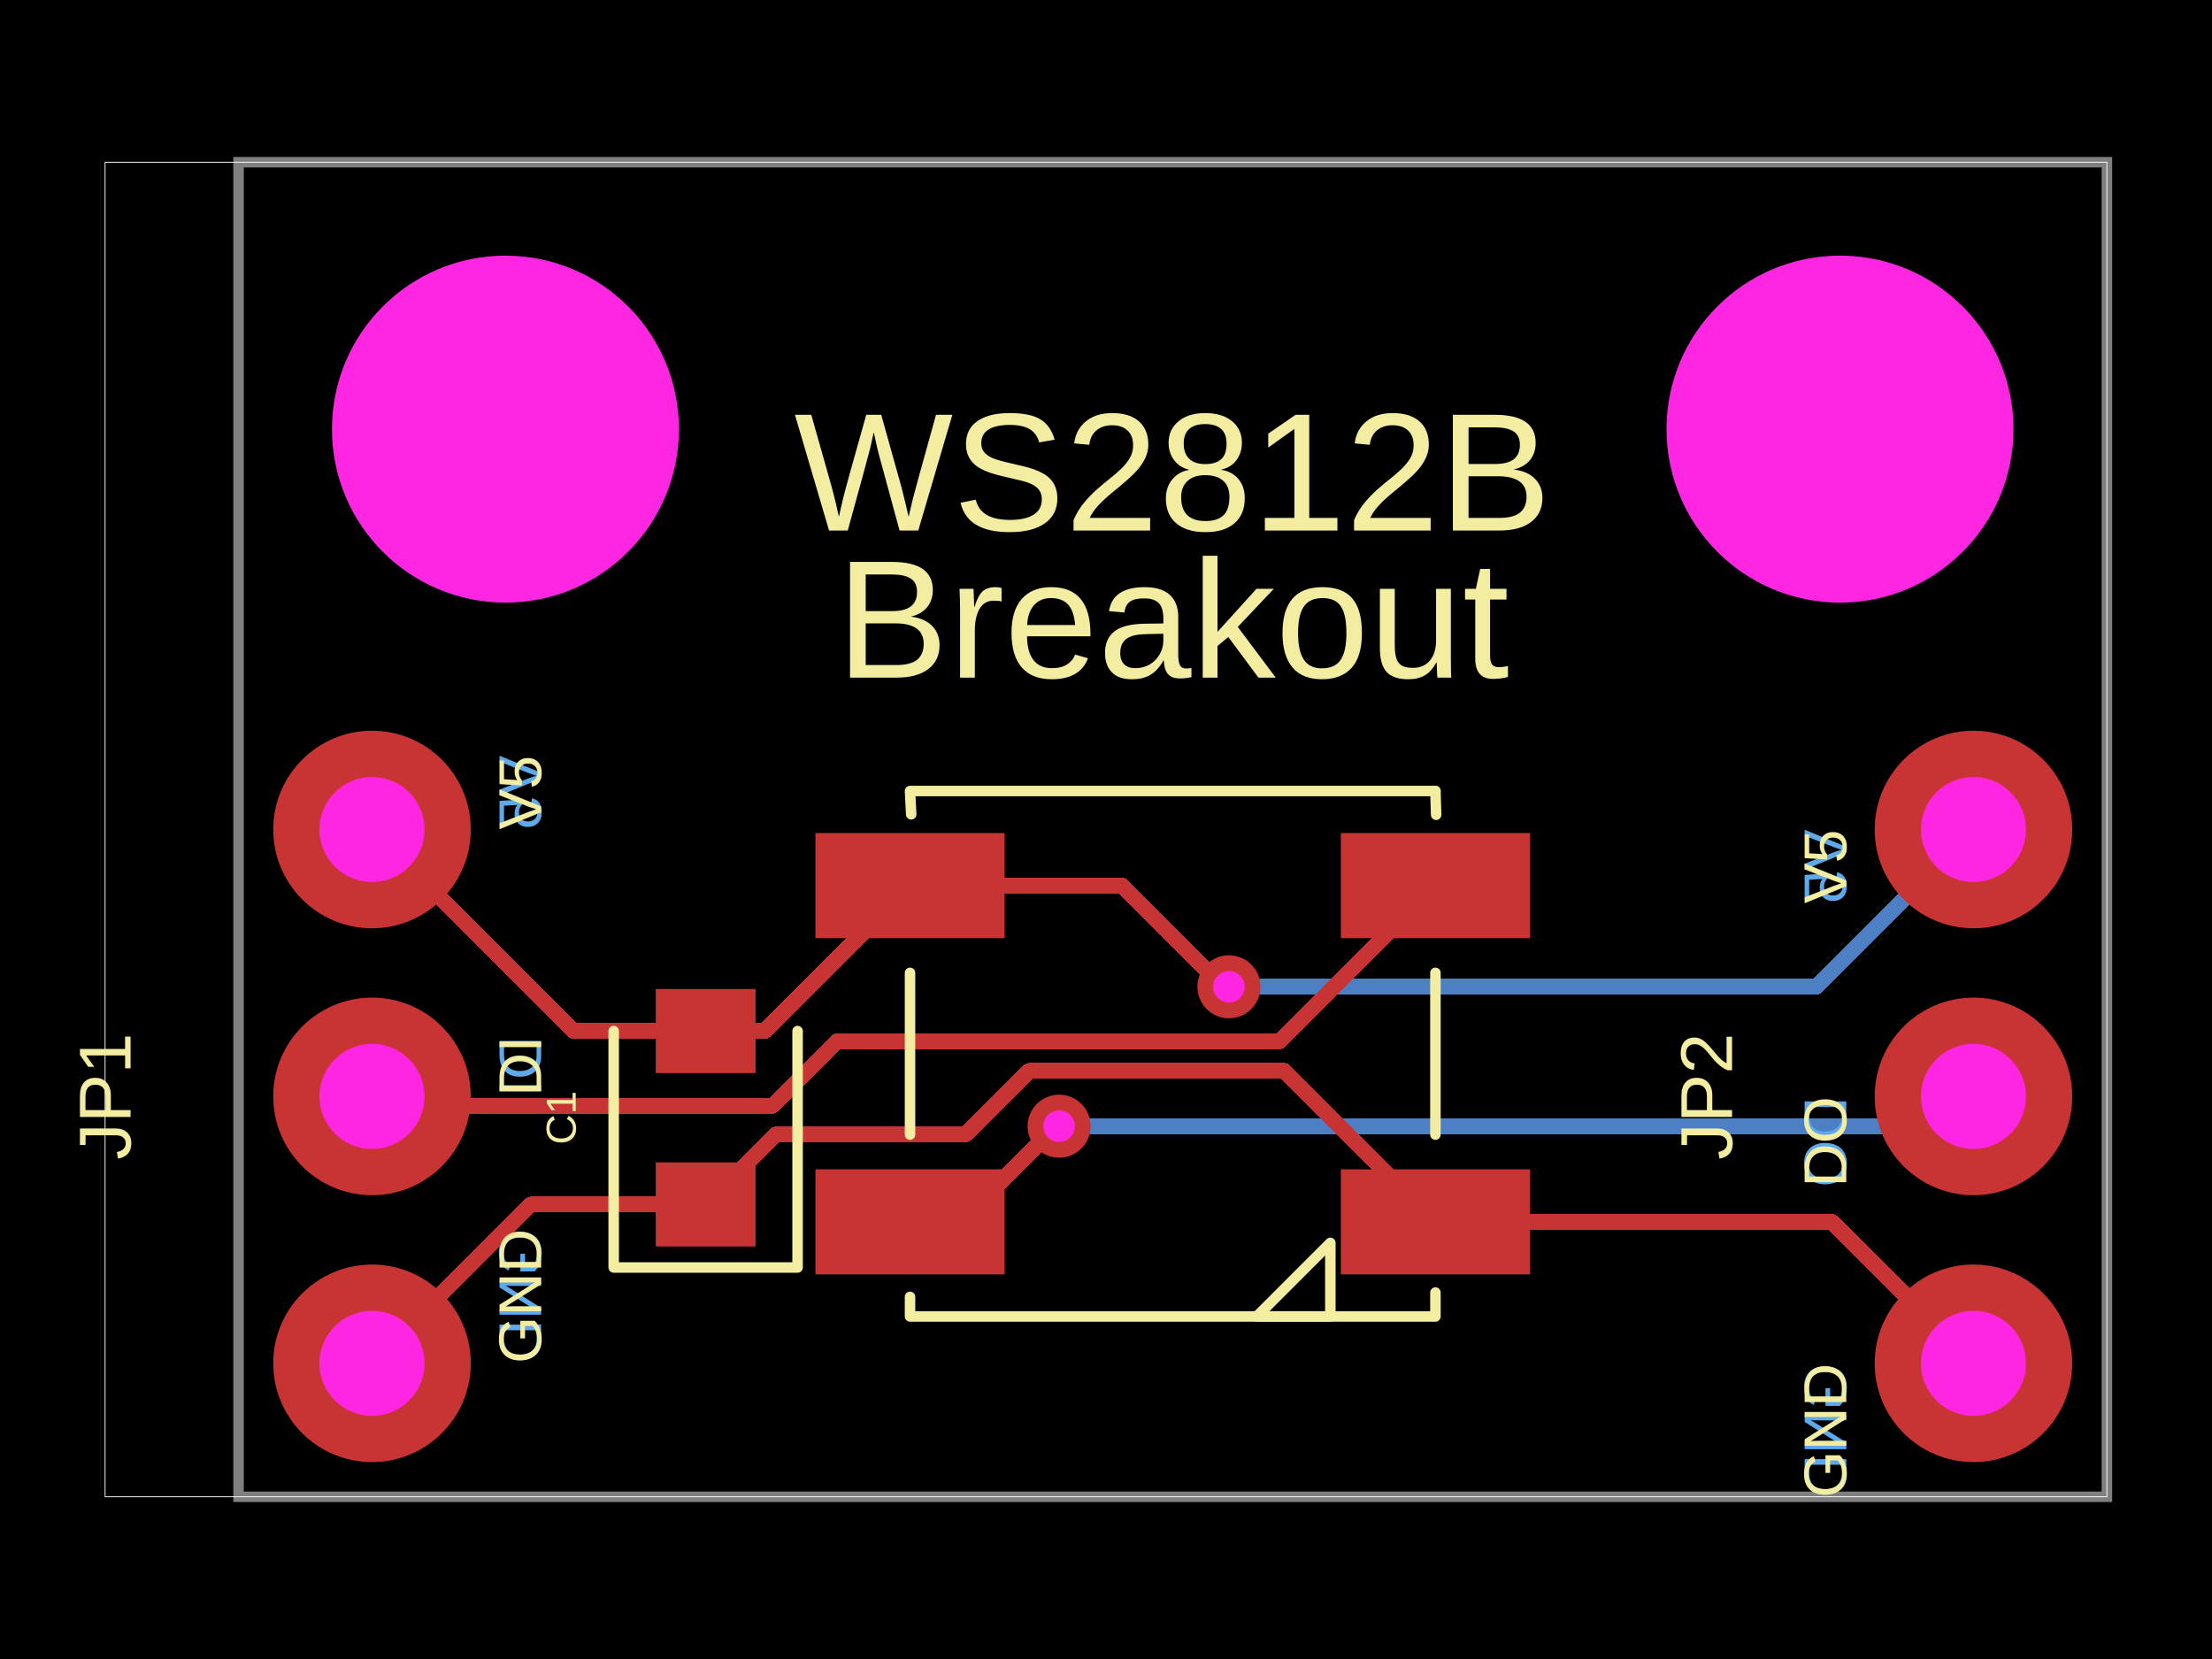
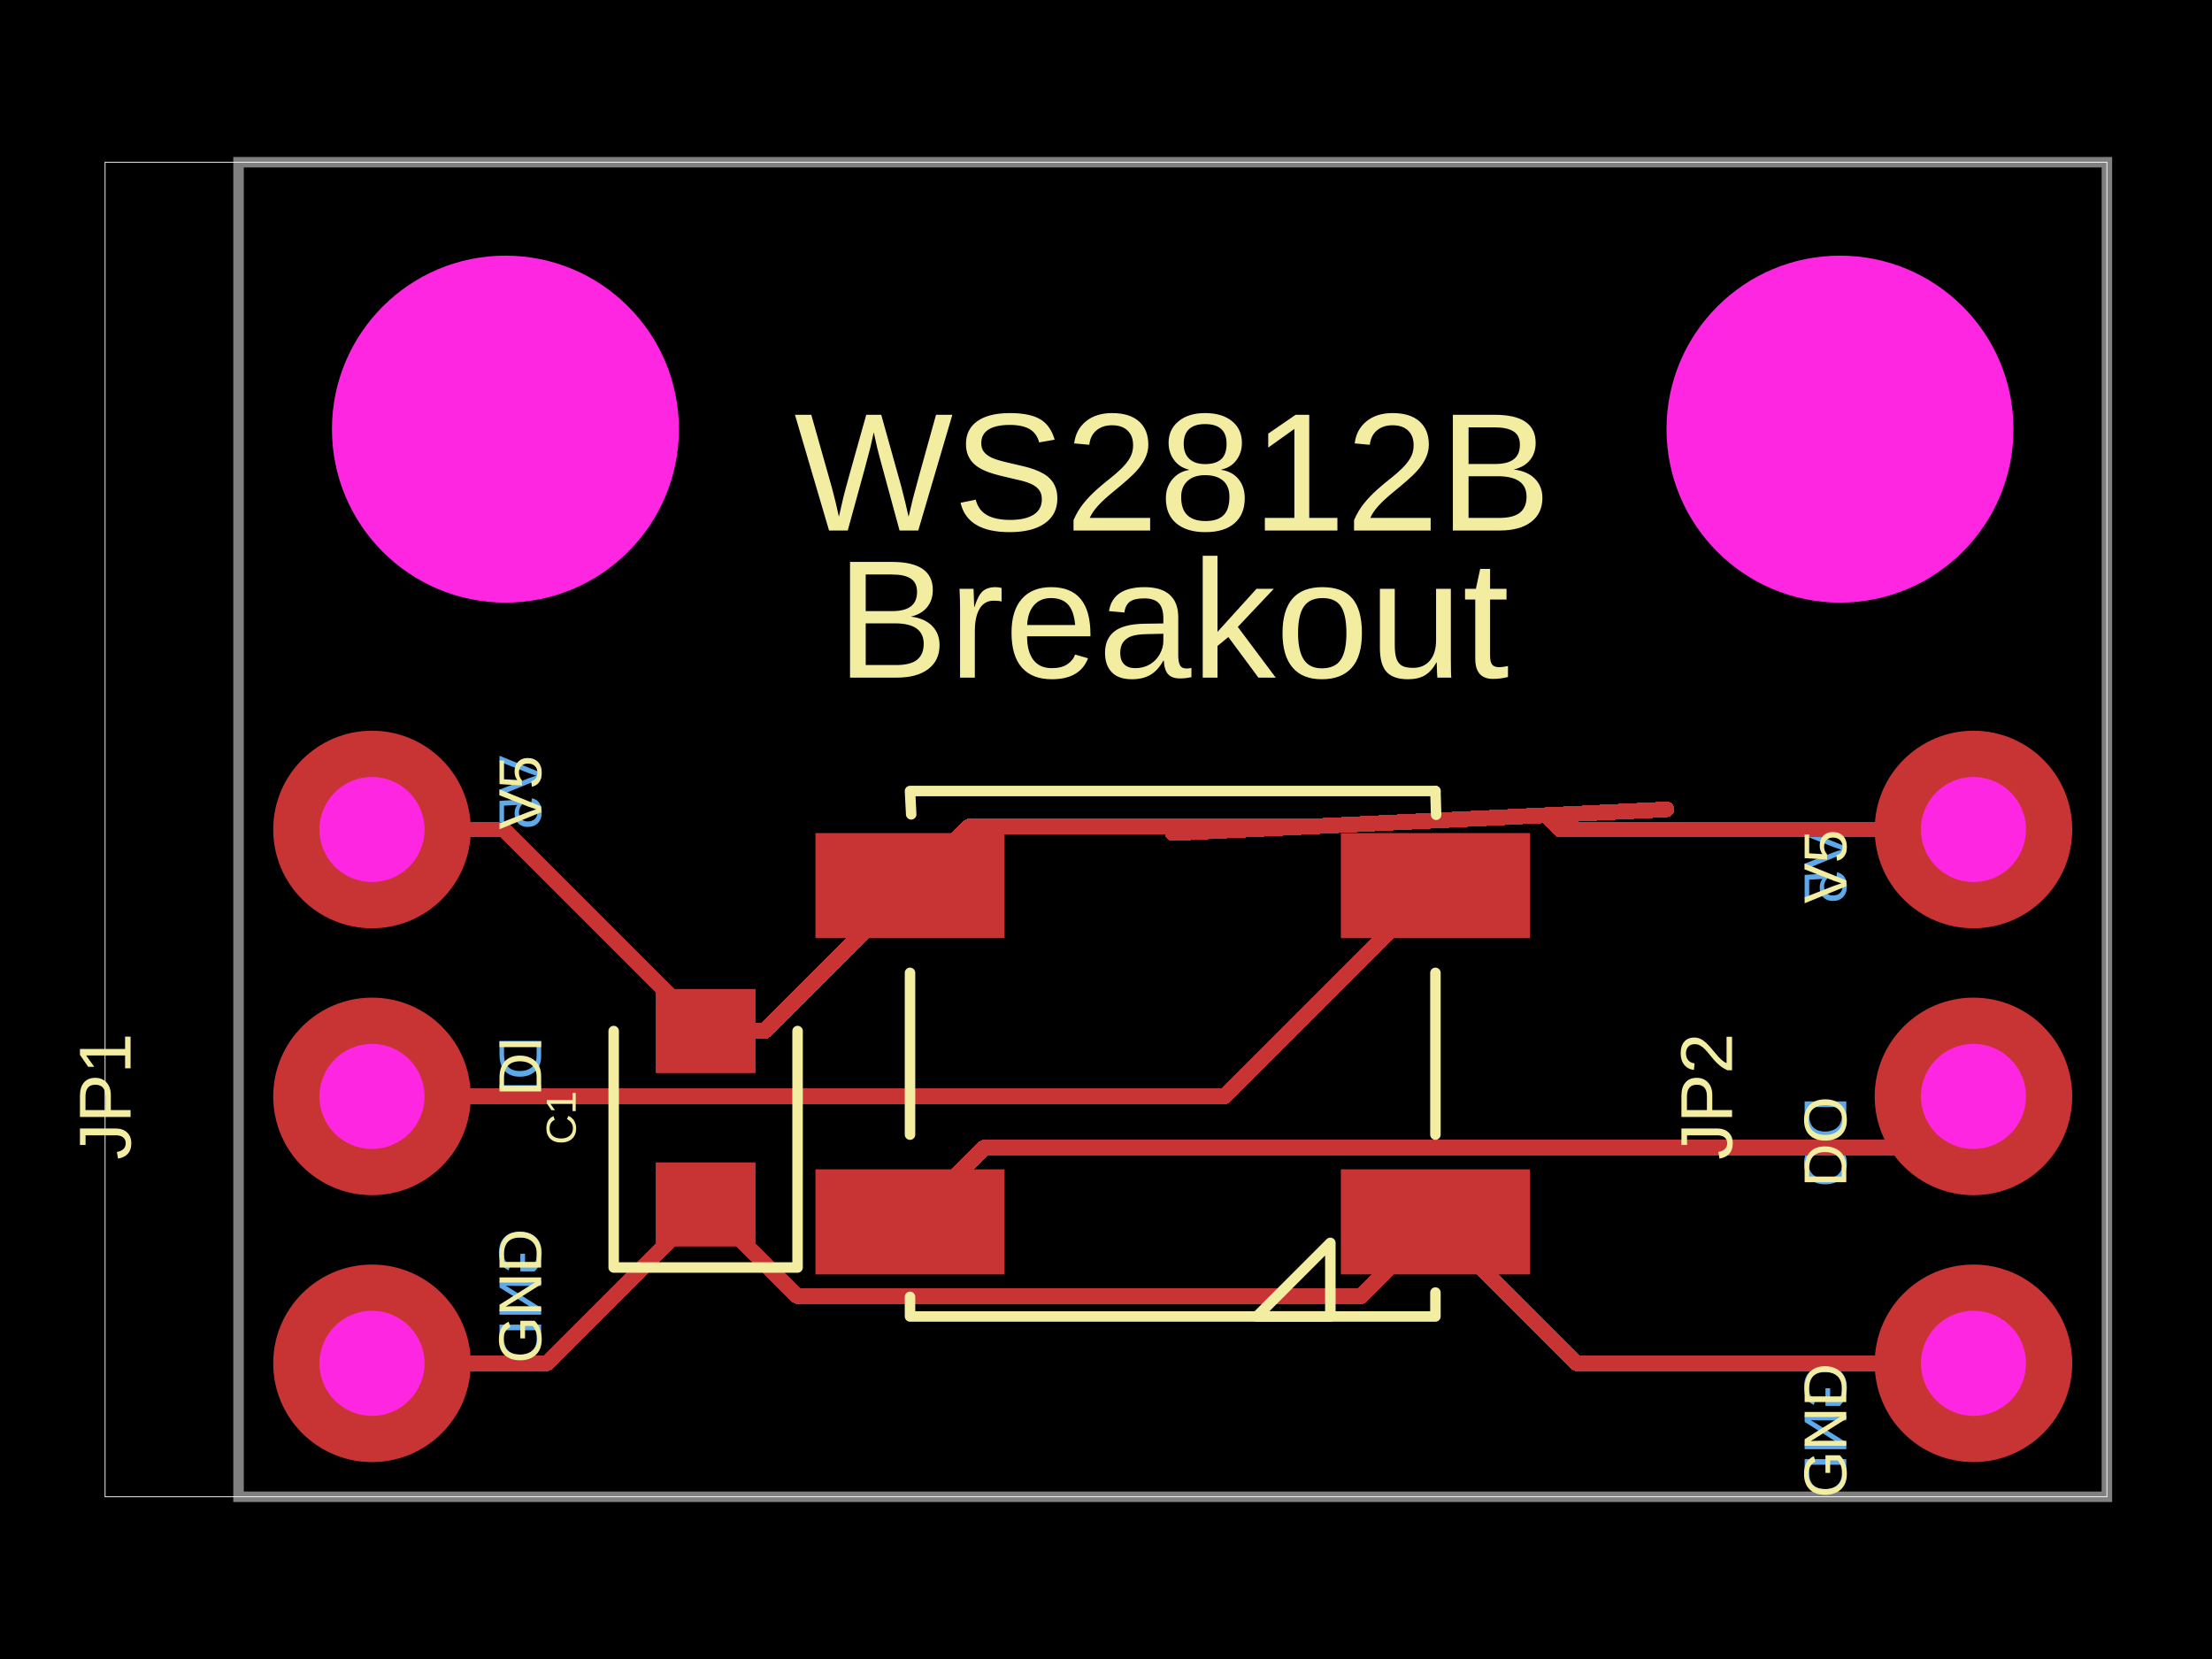
- <svg xmlns="http://www.w3.org/2000/svg" width="800" height="600" data-software-used-string="@tscircuit/core@0.0.931">
+ <svg xmlns="http://www.w3.org/2000/svg" width="800" height="600" data-software-used-string="@tscircuit/core@0.0.955">
  <style />
  <rect class="boundary" x="0" y="0" fill="#000" width="800" height="600" data-type="pcb_background" data-pcb-layer="global" />
  <rect class="pcb-boundary" fill="none" stroke="#fff" stroke-width="0.3" x="38.005" y="58.67" width="723.99" height="482.66" data-type="pcb_boundary" data-pcb-layer="global" />
  <path class="pcb-board" d="M 86.271 541.33 L 761.995 541.33 L 761.995 58.67 L 86.271 58.67 Z" fill="none" stroke="rgba(255, 255, 255, 0.5)" stroke-width="3.8" data-type="pcb_board" data-pcb-layer="board" />
-   <path class="pcb-trace" stroke="rgb(77, 127, 196)" fill="none" d="M 444.461 356.884 L 444.461 356.884" stroke-width="5.701" stroke-linecap="round" stroke-linejoin="round" shape-rendering="crispEdges" data-type="pcb_trace" data-pcb-layer="bottom" />
-   <path class="pcb-trace" stroke="rgb(77, 127, 196)" fill="none" d="M 444.461 356.884 L 656.846 356.884" stroke-width="5.701" stroke-linecap="round" stroke-linejoin="round" shape-rendering="crispEdges" data-type="pcb_trace" data-pcb-layer="bottom" />
-   <path class="pcb-trace" stroke="rgb(77, 127, 196)" fill="none" d="M 656.846 356.884 L 713.729 300" stroke-width="5.701" stroke-linecap="round" stroke-linejoin="round" shape-rendering="crispEdges" data-type="pcb_trace" data-pcb-layer="bottom" />
-   <path class="pcb-trace" stroke="rgb(77, 127, 196)" fill="none" d="M 383.037 407.303 L 383.037 407.303" stroke-width="5.701" stroke-linecap="round" stroke-linejoin="round" shape-rendering="crispEdges" data-type="pcb_trace" data-pcb-layer="bottom" />
-   <path class="pcb-trace" stroke="rgb(77, 127, 196)" fill="none" d="M 383.037 407.303 L 702.958 407.303" stroke-width="5.701" stroke-linecap="round" stroke-linejoin="round" shape-rendering="crispEdges" data-type="pcb_trace" data-pcb-layer="bottom" />
-   <path class="pcb-trace" stroke="rgb(77, 127, 196)" fill="none" d="M 702.958 407.303 L 713.729 396.532" stroke-width="5.701" stroke-linecap="round" stroke-linejoin="round" shape-rendering="crispEdges" data-type="pcb_trace" data-pcb-layer="bottom" />
  <text x="0" y="0" dx="0" dy="0" fill="#5da9e9" font-family="Arial, sans-serif" font-size="21.891" text-anchor="end" dominant-baseline="central" transform="matrix(-6.123233995736766e-17,1,1,6.123233995736766e-17,188.1235,493.0641)" class="pcb-silkscreen-text pcb-silkscreen-bottom" data-pcb-silkscreen-text-id="pcb_component_2" stroke="none" data-type="pcb_silkscreen_text" data-pcb-layer="bottom">GND</text>
  <text x="0" y="0" dx="0" dy="0" fill="#5da9e9" font-family="Arial, sans-serif" font-size="21.891" text-anchor="end" dominant-baseline="central" transform="matrix(-6.123233995736766e-17,1,1,6.123233995736766e-17,188.1235,396.5321)" class="pcb-silkscreen-text pcb-silkscreen-bottom" data-pcb-silkscreen-text-id="pcb_component_2" stroke="none" data-type="pcb_silkscreen_text" data-pcb-layer="bottom">DI</text>
  <text x="0" y="0" dx="0" dy="0" fill="#5da9e9" font-family="Arial, sans-serif" font-size="21.891" text-anchor="end" dominant-baseline="central" transform="matrix(-6.123233995736766e-17,1,1,6.123233995736766e-17,188.1235,300)" class="pcb-silkscreen-text pcb-silkscreen-bottom" data-pcb-silkscreen-text-id="pcb_component_2" stroke="none" data-type="pcb_silkscreen_text" data-pcb-layer="bottom">V5</text>
  <text x="0" y="0" dx="0" dy="0" fill="#5da9e9" font-family="Arial, sans-serif" font-size="21.891" text-anchor="start" dominant-baseline="central" transform="matrix(-6.123233995736766e-17,1,1,6.123233995736766e-17,660.1425,493.0641)" class="pcb-silkscreen-text pcb-silkscreen-bottom" data-pcb-silkscreen-text-id="pcb_component_3" stroke="none" data-type="pcb_silkscreen_text" data-pcb-layer="bottom">GND</text>
  <text x="0" y="0" dx="0" dy="0" fill="#5da9e9" font-family="Arial, sans-serif" font-size="21.891" text-anchor="start" dominant-baseline="central" transform="matrix(-6.123233995736766e-17,1,1,6.123233995736766e-17,660.1425,396.5321)" class="pcb-silkscreen-text pcb-silkscreen-bottom" data-pcb-silkscreen-text-id="pcb_component_3" stroke="none" data-type="pcb_silkscreen_text" data-pcb-layer="bottom">DO</text>
  <text x="0" y="0" dx="0" dy="0" fill="#5da9e9" font-family="Arial, sans-serif" font-size="21.891" text-anchor="start" dominant-baseline="central" transform="matrix(-6.123233995736766e-17,1,1,6.123233995736766e-17,660.1425,300)" class="pcb-silkscreen-text pcb-silkscreen-bottom" data-pcb-silkscreen-text-id="pcb_component_3" stroke="none" data-type="pcb_silkscreen_text" data-pcb-layer="bottom">V5</text>
  <rect class="pcb-pad" fill="rgb(200, 52, 52)" x="484.94" y="422.905" width="68.408" height="38.005" data-type="pcb_smtpad" data-pcb-layer="top" />
  <rect class="pcb-pad" fill="rgb(200, 52, 52)" x="484.94" y="301.294" width="68.408" height="38.005" data-type="pcb_smtpad" data-pcb-layer="top" />
  <rect class="pcb-pad" fill="rgb(200, 52, 52)" x="294.917" y="301.294" width="68.408" height="38.005" data-type="pcb_smtpad" data-pcb-layer="top" />
  <rect class="pcb-pad" fill="rgb(200, 52, 52)" x="294.917" y="422.905" width="68.408" height="38.005" data-type="pcb_smtpad" data-pcb-layer="top" />
  <rect class="pcb-pad" fill="rgb(200, 52, 52)" x="237.15" y="420.399" width="36.105" height="30.404" data-type="pcb_smtpad" data-pcb-layer="top" />
  <rect class="pcb-pad" fill="rgb(200, 52, 52)" x="237.15" y="357.691" width="36.105" height="30.404" data-type="pcb_smtpad" data-pcb-layer="top" />
-   <path class="pcb-trace" stroke="rgb(200, 52, 52)" fill="none" d="M 255.202 435.601 L 192 435.601" stroke-width="5.701" stroke-linecap="round" stroke-linejoin="round" shape-rendering="crispEdges" data-type="pcb_trace" data-pcb-layer="top" />
-   <path class="pcb-trace" stroke="rgb(200, 52, 52)" fill="none" d="M 192 435.601 L 134.537 493.064" stroke-width="5.701" stroke-linecap="round" stroke-linejoin="round" shape-rendering="crispEdges" data-type="pcb_trace" data-pcb-layer="top" />
-   <path class="pcb-trace" stroke="rgb(200, 52, 52)" fill="none" d="M 519.145 441.908 L 662.573 441.908" stroke-width="5.701" stroke-linecap="round" stroke-linejoin="round" shape-rendering="crispEdges" data-type="pcb_trace" data-pcb-layer="top" />
-   <path class="pcb-trace" stroke="rgb(200, 52, 52)" fill="none" d="M 662.573 441.908 L 713.729 493.064" stroke-width="5.701" stroke-linecap="round" stroke-linejoin="round" shape-rendering="crispEdges" data-type="pcb_trace" data-pcb-layer="top" />
-   <path class="pcb-trace" stroke="rgb(200, 52, 52)" fill="none" d="M 255.202 435.601 L 280.513 410.29" stroke-width="5.701" stroke-linecap="round" stroke-linejoin="round" shape-rendering="crispEdges" data-type="pcb_trace" data-pcb-layer="top" />
-   <path class="pcb-trace" stroke="rgb(200, 52, 52)" fill="none" d="M 280.513 410.29 L 349.22 410.29" stroke-width="5.701" stroke-linecap="round" stroke-linejoin="round" shape-rendering="crispEdges" data-type="pcb_trace" data-pcb-layer="top" />
-   <path class="pcb-trace" stroke="rgb(200, 52, 52)" fill="none" d="M 349.22 410.29 L 372.236 387.274" stroke-width="5.701" stroke-linecap="round" stroke-linejoin="round" shape-rendering="crispEdges" data-type="pcb_trace" data-pcb-layer="top" />
-   <path class="pcb-trace" stroke="rgb(200, 52, 52)" fill="none" d="M 372.236 387.274 L 463.175 387.274" stroke-width="5.701" stroke-linecap="round" stroke-linejoin="round" shape-rendering="crispEdges" data-type="pcb_trace" data-pcb-layer="top" />
-   <path class="pcb-trace" stroke="rgb(200, 52, 52)" fill="none" d="M 463.175 387.274 L 464.511 387.274" stroke-width="5.701" stroke-linecap="round" stroke-linejoin="round" shape-rendering="crispEdges" data-type="pcb_trace" data-pcb-layer="top" />
-   <path class="pcb-trace" stroke="rgb(200, 52, 52)" fill="none" d="M 464.511 387.274 L 519.145 441.908" stroke-width="5.701" stroke-linecap="round" stroke-linejoin="round" shape-rendering="crispEdges" data-type="pcb_trace" data-pcb-layer="top" />
+   <path class="pcb-trace" stroke="rgb(200, 52, 52)" fill="none" d="M 134.537 493.064 L 197.739 493.064" stroke-width="5.701" stroke-linecap="round" stroke-linejoin="round" shape-rendering="crispEdges" data-type="pcb_trace" data-pcb-layer="top" />
+   <path class="pcb-trace" stroke="rgb(200, 52, 52)" fill="none" d="M 197.739 493.064 L 255.202 435.601" stroke-width="5.701" stroke-linecap="round" stroke-linejoin="round" shape-rendering="crispEdges" data-type="pcb_trace" data-pcb-layer="top" />
+   <path class="pcb-trace" stroke="rgb(200, 52, 52)" fill="none" d="M 713.729 493.064 L 570.301 493.064" stroke-width="5.701" stroke-linecap="round" stroke-linejoin="round" shape-rendering="crispEdges" data-type="pcb_trace" data-pcb-layer="top" />
+   <path class="pcb-trace" stroke="rgb(200, 52, 52)" fill="none" d="M 570.301 493.064 L 519.145 441.908" stroke-width="5.701" stroke-linecap="round" stroke-linejoin="round" shape-rendering="crispEdges" data-type="pcb_trace" data-pcb-layer="top" />
+   <path class="pcb-trace" stroke="rgb(200, 52, 52)" fill="none" d="M 255.202 435.601 L 288.375 468.774" stroke-width="5.701" stroke-linecap="round" stroke-linejoin="round" shape-rendering="crispEdges" data-type="pcb_trace" data-pcb-layer="top" />
+   <path class="pcb-trace" stroke="rgb(200, 52, 52)" fill="none" d="M 288.375 468.774 L 492.278 468.774" stroke-width="5.701" stroke-linecap="round" stroke-linejoin="round" shape-rendering="crispEdges" data-type="pcb_trace" data-pcb-layer="top" />
+   <path class="pcb-trace" stroke="rgb(200, 52, 52)" fill="none" d="M 492.278 468.774 L 492.278 468.774" stroke-width="5.701" stroke-linecap="round" stroke-linejoin="round" shape-rendering="crispEdges" data-type="pcb_trace" data-pcb-layer="top" />
+   <path class="pcb-trace" stroke="rgb(200, 52, 52)" fill="none" d="M 492.278 468.774 L 519.145 441.908" stroke-width="5.701" stroke-linecap="round" stroke-linejoin="round" shape-rendering="crispEdges" data-type="pcb_trace" data-pcb-layer="top" />
  <path class="pcb-trace" stroke="rgb(200, 52, 52)" fill="none" d="M 255.202 372.893 L 276.525 372.893" stroke-width="5.701" stroke-linecap="round" stroke-linejoin="round" shape-rendering="crispEdges" data-type="pcb_trace" data-pcb-layer="top" />
  <path class="pcb-trace" stroke="rgb(200, 52, 52)" fill="none" d="M 276.525 372.893 L 329.121 320.297" stroke-width="5.701" stroke-linecap="round" stroke-linejoin="round" shape-rendering="crispEdges" data-type="pcb_trace" data-pcb-layer="top" />
-   <path class="pcb-trace" stroke="rgb(200, 52, 52)" fill="none" d="M 255.202 372.893 L 207.43 372.893" stroke-width="5.701" stroke-linecap="round" stroke-linejoin="round" shape-rendering="crispEdges" data-type="pcb_trace" data-pcb-layer="top" />
-   <path class="pcb-trace" stroke="rgb(200, 52, 52)" fill="none" d="M 207.43 372.893 L 134.537 300" stroke-width="5.701" stroke-linecap="round" stroke-linejoin="round" shape-rendering="crispEdges" data-type="pcb_trace" data-pcb-layer="top" />
-   <path class="pcb-trace" stroke="rgb(200, 52, 52)" fill="none" d="M 329.121 320.297 L 405.785 320.297" stroke-width="5.701" stroke-linecap="round" stroke-linejoin="round" shape-rendering="crispEdges" data-type="pcb_trace" data-pcb-layer="top" />
-   <path class="pcb-trace" stroke="rgb(200, 52, 52)" fill="none" d="M 405.785 320.297 L 438.912 353.423" stroke-width="5.701" stroke-linecap="round" stroke-linejoin="round" shape-rendering="crispEdges" data-type="pcb_trace" data-pcb-layer="top" />
-   <path class="pcb-trace" stroke="rgb(200, 52, 52)" fill="none" d="M 438.912 353.423 L 444.461 356.884" stroke-width="5.701" stroke-linecap="round" stroke-linejoin="round" shape-rendering="crispEdges" data-type="pcb_trace" data-pcb-layer="top" />
-   <path class="pcb-trace" stroke="rgb(200, 52, 52)" fill="none" d="M 444.461 356.884 L 444.461 356.884" stroke-width="5.701" stroke-linecap="round" stroke-linejoin="round" shape-rendering="crispEdges" data-type="pcb_trace" data-pcb-layer="top" />
-   <path class="pcb-trace" stroke="rgb(200, 52, 52)" fill="none" d="M 519.145 320.297 L 462.9 376.541" stroke-width="5.701" stroke-linecap="round" stroke-linejoin="round" shape-rendering="crispEdges" data-type="pcb_trace" data-pcb-layer="top" />
-   <path class="pcb-trace" stroke="rgb(200, 52, 52)" fill="none" d="M 462.9 376.541 L 418.93 376.541" stroke-width="5.701" stroke-linecap="round" stroke-linejoin="round" shape-rendering="crispEdges" data-type="pcb_trace" data-pcb-layer="top" />
-   <path class="pcb-trace" stroke="rgb(200, 52, 52)" fill="none" d="M 418.93 376.541 L 302.731 376.541" stroke-width="5.701" stroke-linecap="round" stroke-linejoin="round" shape-rendering="crispEdges" data-type="pcb_trace" data-pcb-layer="top" />
-   <path class="pcb-trace" stroke="rgb(200, 52, 52)" fill="none" d="M 302.731 376.541 L 279.317 399.956" stroke-width="5.701" stroke-linecap="round" stroke-linejoin="round" shape-rendering="crispEdges" data-type="pcb_trace" data-pcb-layer="top" />
-   <path class="pcb-trace" stroke="rgb(200, 52, 52)" fill="none" d="M 279.317 399.956 L 137.96 399.956" stroke-width="5.701" stroke-linecap="round" stroke-linejoin="round" shape-rendering="crispEdges" data-type="pcb_trace" data-pcb-layer="top" />
-   <path class="pcb-trace" stroke="rgb(200, 52, 52)" fill="none" d="M 137.96 399.956 L 134.537 396.532" stroke-width="5.701" stroke-linecap="round" stroke-linejoin="round" shape-rendering="crispEdges" data-type="pcb_trace" data-pcb-layer="top" />
-   <path class="pcb-trace" stroke="rgb(200, 52, 52)" fill="none" d="M 329.121 441.908 L 347.391 441.908" stroke-width="5.701" stroke-linecap="round" stroke-linejoin="round" shape-rendering="crispEdges" data-type="pcb_trace" data-pcb-layer="top" />
-   <path class="pcb-trace" stroke="rgb(200, 52, 52)" fill="none" d="M 347.391 441.908 L 381.652 407.646" stroke-width="5.701" stroke-linecap="round" stroke-linejoin="round" shape-rendering="crispEdges" data-type="pcb_trace" data-pcb-layer="top" />
-   <path class="pcb-trace" stroke="rgb(200, 52, 52)" fill="none" d="M 381.652 407.646 L 383.037 407.303" stroke-width="5.701" stroke-linecap="round" stroke-linejoin="round" shape-rendering="crispEdges" data-type="pcb_trace" data-pcb-layer="top" />
-   <path class="pcb-trace" stroke="rgb(200, 52, 52)" fill="none" d="M 383.037 407.303 L 383.037 407.303" stroke-width="5.701" stroke-linecap="round" stroke-linejoin="round" shape-rendering="crispEdges" data-type="pcb_trace" data-pcb-layer="top" />
+   <path class="pcb-trace" stroke="rgb(200, 52, 52)" fill="none" d="M 134.537 300 L 182.309 300" stroke-width="5.701" stroke-linecap="round" stroke-linejoin="round" shape-rendering="crispEdges" data-type="pcb_trace" data-pcb-layer="top" />
+   <path class="pcb-trace" stroke="rgb(200, 52, 52)" fill="none" d="M 182.309 300 L 255.202 372.893" stroke-width="5.701" stroke-linecap="round" stroke-linejoin="round" shape-rendering="crispEdges" data-type="pcb_trace" data-pcb-layer="top" />
+   <path class="pcb-trace" stroke="rgb(200, 52, 52)" fill="none" d="M 713.729 300 L 564.207 300" stroke-width="5.701" stroke-linecap="round" stroke-linejoin="round" shape-rendering="crispEdges" data-type="pcb_trace" data-pcb-layer="top" />
+   <path class="pcb-trace" stroke="rgb(200, 52, 52)" fill="none" d="M 564.207 300 L 559.042 294.834" stroke-width="5.701" stroke-linecap="round" stroke-linejoin="round" shape-rendering="crispEdges" data-type="pcb_trace" data-pcb-layer="top" />
+   <path class="pcb-trace" stroke="rgb(200, 52, 52)" fill="none" d="M 559.042 294.834 L 602.717 292.743" stroke-width="5.701" stroke-linecap="round" stroke-linejoin="round" shape-rendering="crispEdges" data-type="pcb_trace" data-pcb-layer="top" />
+   <path class="pcb-trace" stroke="rgb(200, 52, 52)" fill="none" d="M 602.717 292.743 L 602.717 292.743" stroke-width="5.701" stroke-linecap="round" stroke-linejoin="round" shape-rendering="crispEdges" data-type="pcb_trace" data-pcb-layer="top" />
+   <path class="pcb-trace" stroke="rgb(200, 52, 52)" fill="none" d="M 602.717 292.743 L 602.717 292.743" stroke-width="5.701" stroke-linecap="round" stroke-linejoin="round" shape-rendering="crispEdges" data-type="pcb_trace" data-pcb-layer="top" />
+   <path class="pcb-trace" stroke="rgb(200, 52, 52)" fill="none" d="M 602.717 292.743 L 602.717 292.743" stroke-width="5.701" stroke-linecap="round" stroke-linejoin="round" shape-rendering="crispEdges" data-type="pcb_trace" data-pcb-layer="top" />
+   <path class="pcb-trace" stroke="rgb(200, 52, 52)" fill="none" d="M 602.717 292.743 L 424.133 301.294" stroke-width="5.701" stroke-linecap="round" stroke-linejoin="round" shape-rendering="crispEdges" data-type="pcb_trace" data-pcb-layer="top" />
+   <path class="pcb-trace" stroke="rgb(200, 52, 52)" fill="none" d="M 424.133 301.294 L 424.133 301.294" stroke-width="5.701" stroke-linecap="round" stroke-linejoin="round" shape-rendering="crispEdges" data-type="pcb_trace" data-pcb-layer="top" />
+   <path class="pcb-trace" stroke="rgb(200, 52, 52)" fill="none" d="M 424.133 301.294 L 424.133 301.294" stroke-width="5.701" stroke-linecap="round" stroke-linejoin="round" shape-rendering="crispEdges" data-type="pcb_trace" data-pcb-layer="top" />
+   <path class="pcb-trace" stroke="rgb(200, 52, 52)" fill="none" d="M 424.133 301.294 L 424.133 301.294" stroke-width="5.701" stroke-linecap="round" stroke-linejoin="round" shape-rendering="crispEdges" data-type="pcb_trace" data-pcb-layer="top" />
+   <path class="pcb-trace" stroke="rgb(200, 52, 52)" fill="none" d="M 424.133 301.294 L 424.133 301.294" stroke-width="5.701" stroke-linecap="round" stroke-linejoin="round" shape-rendering="crispEdges" data-type="pcb_trace" data-pcb-layer="top" />
+   <path class="pcb-trace" stroke="rgb(200, 52, 52)" fill="none" d="M 424.133 301.294 L 473.642 298.924" stroke-width="5.701" stroke-linecap="round" stroke-linejoin="round" shape-rendering="crispEdges" data-type="pcb_trace" data-pcb-layer="top" />
+   <path class="pcb-trace" stroke="rgb(200, 52, 52)" fill="none" d="M 473.642 298.924 L 350.494 298.924" stroke-width="5.701" stroke-linecap="round" stroke-linejoin="round" shape-rendering="crispEdges" data-type="pcb_trace" data-pcb-layer="top" />
+   <path class="pcb-trace" stroke="rgb(200, 52, 52)" fill="none" d="M 350.494 298.924 L 329.121 320.297" stroke-width="5.701" stroke-linecap="round" stroke-linejoin="round" shape-rendering="crispEdges" data-type="pcb_trace" data-pcb-layer="top" />
+   <path class="pcb-trace" stroke="rgb(200, 52, 52)" fill="none" d="M 134.537 396.532 L 442.909 396.532" stroke-width="5.701" stroke-linecap="round" stroke-linejoin="round" shape-rendering="crispEdges" data-type="pcb_trace" data-pcb-layer="top" />
+   <path class="pcb-trace" stroke="rgb(200, 52, 52)" fill="none" d="M 442.909 396.532 L 519.145 320.297" stroke-width="5.701" stroke-linecap="round" stroke-linejoin="round" shape-rendering="crispEdges" data-type="pcb_trace" data-pcb-layer="top" />
+   <path class="pcb-trace" stroke="rgb(200, 52, 52)" fill="none" d="M 713.729 396.532 L 695.22 415.042" stroke-width="5.701" stroke-linecap="round" stroke-linejoin="round" shape-rendering="crispEdges" data-type="pcb_trace" data-pcb-layer="top" />
+   <path class="pcb-trace" stroke="rgb(200, 52, 52)" fill="none" d="M 695.22 415.042 L 355.987 415.042" stroke-width="5.701" stroke-linecap="round" stroke-linejoin="round" shape-rendering="crispEdges" data-type="pcb_trace" data-pcb-layer="top" />
+   <path class="pcb-trace" stroke="rgb(200, 52, 52)" fill="none" d="M 355.987 415.042 L 355.987 415.042" stroke-width="5.701" stroke-linecap="round" stroke-linejoin="round" shape-rendering="crispEdges" data-type="pcb_trace" data-pcb-layer="top" />
+   <path class="pcb-trace" stroke="rgb(200, 52, 52)" fill="none" d="M 355.987 415.042 L 329.121 441.908" stroke-width="5.701" stroke-linecap="round" stroke-linejoin="round" shape-rendering="crispEdges" data-type="pcb_trace" data-pcb-layer="top" />
  <path class="pcb-silkscreen pcb-silkscreen-top" d="M 519.143 467.465 L 519.143 476.112 L 329.119 476.112 L 329.119 469.033" fill="none" stroke="#f2eda1" stroke-width="3.8" stroke-linecap="round" stroke-linejoin="round" data-pcb-component-id="pcb_component_0" data-pcb-silkscreen-path-id="pcb_silkscreen_path_0" data-type="pcb_silkscreen_path" data-pcb-layer="top" />
  <path class="pcb-silkscreen pcb-silkscreen-top" d="M 519.143 286.089 L 519.401 294.671" fill="none" stroke="#f2eda1" stroke-width="3.8" stroke-linecap="round" stroke-linejoin="round" data-pcb-component-id="pcb_component_0" data-pcb-silkscreen-path-id="pcb_silkscreen_path_1" data-type="pcb_silkscreen_path" data-pcb-layer="top" />
  <path class="pcb-silkscreen pcb-silkscreen-top" d="M 329.546 294.511 L 329.119 286.089 L 519.143 286.089" fill="none" stroke="#f2eda1" stroke-width="3.8" stroke-linecap="round" stroke-linejoin="round" data-pcb-component-id="pcb_component_0" data-pcb-silkscreen-path-id="pcb_silkscreen_path_2" data-type="pcb_silkscreen_path" data-pcb-layer="top" />
  <path class="pcb-silkscreen pcb-silkscreen-top" d="M 519.143 351.851 L 519.143 410.349" fill="none" stroke="#f2eda1" stroke-width="3.8" stroke-linecap="round" stroke-linejoin="round" data-pcb-component-id="pcb_component_0" data-pcb-silkscreen-path-id="pcb_silkscreen_path_3" data-type="pcb_silkscreen_path" data-pcb-layer="top" />
  <path class="pcb-silkscreen pcb-silkscreen-top" d="M 329.119 410.349 L 329.119 351.851" fill="none" stroke="#f2eda1" stroke-width="3.8" stroke-linecap="round" stroke-linejoin="round" data-pcb-component-id="pcb_component_0" data-pcb-silkscreen-path-id="pcb_silkscreen_path_4" data-type="pcb_silkscreen_path" data-pcb-layer="top" />
  <path class="pcb-silkscreen pcb-silkscreen-top" d="M 481.138 449.509 L 481.138 476.112 L 454.535 476.112 L 481.136 449.505" fill="none" stroke="#f2eda1" stroke-width="3.8" stroke-linecap="round" stroke-linejoin="round" data-pcb-component-id="pcb_component_0" data-pcb-silkscreen-path-id="pcb_silkscreen_path_5" data-type="pcb_silkscreen_path" data-pcb-layer="top" />
  <path class="pcb-silkscreen pcb-silkscreen-top" d="M 221.948 372.893 L 221.948 458.404 L 288.456 458.404 L 288.456 372.893" fill="none" stroke="#f2eda1" stroke-width="3.8" stroke-linecap="round" stroke-linejoin="round" data-pcb-component-id="pcb_component_1" data-pcb-silkscreen-path-id="pcb_silkscreen_path_6" data-type="pcb_silkscreen_path" data-pcb-layer="top" />
  <text x="0" y="0" dx="0" dy="0" fill="#f2eda1" font-family="Arial, sans-serif" font-size="15.202" text-anchor="middle" dominant-baseline="central" transform="matrix(6.123233995736766e-17,-1,1,6.123233995736766e-17,202.9454,404.247)" class="pcb-silkscreen-text pcb-silkscreen-top" data-pcb-silkscreen-text-id="pcb_component_1" stroke="none" data-type="pcb_silkscreen_text" data-pcb-layer="top">C1</text>
  <text x="0" y="0" dx="0" dy="0" fill="#f2eda1" font-family="Arial, sans-serif" font-size="21.891" text-anchor="start" dominant-baseline="central" transform="matrix(6.123233995736766e-17,-1,1,6.123233995736766e-17,188.1235,493.0641)" class="pcb-silkscreen-text pcb-silkscreen-top" data-pcb-silkscreen-text-id="pcb_component_2" stroke="none" data-type="pcb_silkscreen_text" data-pcb-layer="top">GND</text>
  <text x="0" y="0" dx="0" dy="0" fill="#f2eda1" font-family="Arial, sans-serif" font-size="21.891" text-anchor="start" dominant-baseline="central" transform="matrix(6.123233995736766e-17,-1,1,6.123233995736766e-17,188.1235,396.5321)" class="pcb-silkscreen-text pcb-silkscreen-top" data-pcb-silkscreen-text-id="pcb_component_2" stroke="none" data-type="pcb_silkscreen_text" data-pcb-layer="top">DI</text>
  <text x="0" y="0" dx="0" dy="0" fill="#f2eda1" font-family="Arial, sans-serif" font-size="21.891" text-anchor="start" dominant-baseline="central" transform="matrix(6.123233995736766e-17,-1,1,6.123233995736766e-17,188.1235,300)" class="pcb-silkscreen-text pcb-silkscreen-top" data-pcb-silkscreen-text-id="pcb_component_2" stroke="none" data-type="pcb_silkscreen_text" data-pcb-layer="top">V5</text>
  <text x="0" y="0" dx="0" dy="0" fill="#f2eda1" font-family="Arial, sans-serif" font-size="26.603" text-anchor="middle" dominant-baseline="central" transform="matrix(6.123233995736766e-17,-1,1,6.123233995736766e-17,38.00475,396.5321)" class="pcb-silkscreen-text pcb-silkscreen-top" data-pcb-silkscreen-text-id="pcb_component_2" stroke="none" data-type="pcb_silkscreen_text" data-pcb-layer="top">JP1</text>
  <text x="0" y="0" dx="0" dy="0" fill="#f2eda1" font-family="Arial, sans-serif" font-size="21.891" text-anchor="end" dominant-baseline="central" transform="matrix(6.123233995736766e-17,-1,1,6.123233995736766e-17,660.1425,493.0641)" class="pcb-silkscreen-text pcb-silkscreen-top" data-pcb-silkscreen-text-id="pcb_component_3" stroke="none" data-type="pcb_silkscreen_text" data-pcb-layer="top">GND</text>
  <text x="0" y="0" dx="0" dy="0" fill="#f2eda1" font-family="Arial, sans-serif" font-size="21.891" text-anchor="end" dominant-baseline="central" transform="matrix(6.123233995736766e-17,-1,1,6.123233995736766e-17,660.1425,396.5321)" class="pcb-silkscreen-text pcb-silkscreen-top" data-pcb-silkscreen-text-id="pcb_component_3" stroke="none" data-type="pcb_silkscreen_text" data-pcb-layer="top">DO</text>
  <text x="0" y="0" dx="0" dy="0" fill="#f2eda1" font-family="Arial, sans-serif" font-size="21.891" text-anchor="end" dominant-baseline="central" transform="matrix(6.123233995736766e-17,-1,1,6.123233995736766e-17,660.1425,300)" class="pcb-silkscreen-text pcb-silkscreen-top" data-pcb-silkscreen-text-id="pcb_component_3" stroke="none" data-type="pcb_silkscreen_text" data-pcb-layer="top">V5</text>
  <text x="0" y="0" dx="0" dy="0" fill="#f2eda1" font-family="Arial, sans-serif" font-size="26.603" text-anchor="middle" dominant-baseline="central" transform="matrix(6.123233995736766e-17,-1,1,6.123233995736766e-17,617.1971,396.5321)" class="pcb-silkscreen-text pcb-silkscreen-top" data-pcb-silkscreen-text-id="pcb_component_3" stroke="none" data-type="pcb_silkscreen_text" data-pcb-layer="top">JP2</text>
  <text x="0" y="0" dx="0" dy="0" fill="#f2eda1" font-family="Arial, sans-serif" font-size="60.808" text-anchor="middle" dominant-baseline="central" transform="matrix(1,0,0,1,424.133,170.7838)" class="pcb-silkscreen-text pcb-silkscreen-top" data-pcb-silkscreen-text-id="null" stroke="none" data-type="pcb_silkscreen_text" data-pcb-layer="top">WS2812B</text>
  <text x="0" y="0" dx="0" dy="0" fill="#f2eda1" font-family="Arial, sans-serif" font-size="60.808" text-anchor="middle" dominant-baseline="central" transform="matrix(1,0,0,1,424.133,223.9905)" class="pcb-silkscreen-text pcb-silkscreen-top" data-pcb-silkscreen-text-id="null" stroke="none" data-type="pcb_silkscreen_text" data-pcb-layer="top">Breakout</text>
  <g data-type="pcb_plated_hole" data-pcb-layer="through">
    <circle class="pcb-hole-outer" fill="rgb(200, 52, 52)" cx="134.537" cy="493.064" r="35.724" data-type="pcb_plated_hole" data-pcb-layer="top" />
    <circle class="pcb-hole-inner" fill="#FF26E2" cx="134.537" cy="493.064" r="19.002" data-type="pcb_plated_hole_drill" data-pcb-layer="drill" />
  </g>
  <g data-type="pcb_plated_hole" data-pcb-layer="through">
    <circle class="pcb-hole-outer" fill="rgb(200, 52, 52)" cx="134.537" cy="396.532" r="35.724" data-type="pcb_plated_hole" data-pcb-layer="top" />
    <circle class="pcb-hole-inner" fill="#FF26E2" cx="134.537" cy="396.532" r="19.002" data-type="pcb_plated_hole_drill" data-pcb-layer="drill" />
  </g>
  <g data-type="pcb_plated_hole" data-pcb-layer="through">
    <circle class="pcb-hole-outer" fill="rgb(200, 52, 52)" cx="134.537" cy="300" r="35.724" data-type="pcb_plated_hole" data-pcb-layer="top" />
    <circle class="pcb-hole-inner" fill="#FF26E2" cx="134.537" cy="300" r="19.002" data-type="pcb_plated_hole_drill" data-pcb-layer="drill" />
  </g>
  <g data-type="pcb_plated_hole" data-pcb-layer="through">
    <circle class="pcb-hole-outer" fill="rgb(200, 52, 52)" cx="713.729" cy="493.064" r="35.724" data-type="pcb_plated_hole" data-pcb-layer="top" />
    <circle class="pcb-hole-inner" fill="#FF26E2" cx="713.729" cy="493.064" r="19.002" data-type="pcb_plated_hole_drill" data-pcb-layer="drill" />
  </g>
  <g data-type="pcb_plated_hole" data-pcb-layer="through">
    <circle class="pcb-hole-outer" fill="rgb(200, 52, 52)" cx="713.729" cy="396.532" r="35.724" data-type="pcb_plated_hole" data-pcb-layer="top" />
    <circle class="pcb-hole-inner" fill="#FF26E2" cx="713.729" cy="396.532" r="19.002" data-type="pcb_plated_hole_drill" data-pcb-layer="drill" />
  </g>
  <g data-type="pcb_plated_hole" data-pcb-layer="through">
    <circle class="pcb-hole-outer" fill="rgb(200, 52, 52)" cx="713.729" cy="300" r="35.724" data-type="pcb_plated_hole" data-pcb-layer="top" />
    <circle class="pcb-hole-inner" fill="#FF26E2" cx="713.729" cy="300" r="19.002" data-type="pcb_plated_hole_drill" data-pcb-layer="drill" />
  </g>
-   <g data-type="pcb_via" data-pcb-layer="through">
-     <circle class="pcb-hole-outer" fill="rgb(200, 52, 52)" cx="444.461" cy="356.884" r="11.401" data-type="pcb_via" data-pcb-layer="top" />
-     <circle class="pcb-hole-inner" fill="#FF26E2" cx="444.461" cy="356.884" r="5.701" data-type="pcb_via" data-pcb-layer="drill" />
-   </g>
-   <g data-type="pcb_via" data-pcb-layer="through">
-     <circle class="pcb-hole-outer" fill="rgb(200, 52, 52)" cx="383.037" cy="407.303" r="11.401" data-type="pcb_via" data-pcb-layer="top" />
-     <circle class="pcb-hole-inner" fill="#FF26E2" cx="383.037" cy="407.303" r="5.701" data-type="pcb_via" data-pcb-layer="drill" />
-   </g>
  <circle class="pcb-hole" cx="182.803" cy="155.202" r="62.746" fill="#FF26E2" data-type="pcb_hole" data-pcb-layer="drill" />
  <circle class="pcb-hole" cx="665.463" cy="155.202" r="62.746" fill="#FF26E2" data-type="pcb_hole" data-pcb-layer="drill" />
</svg>
